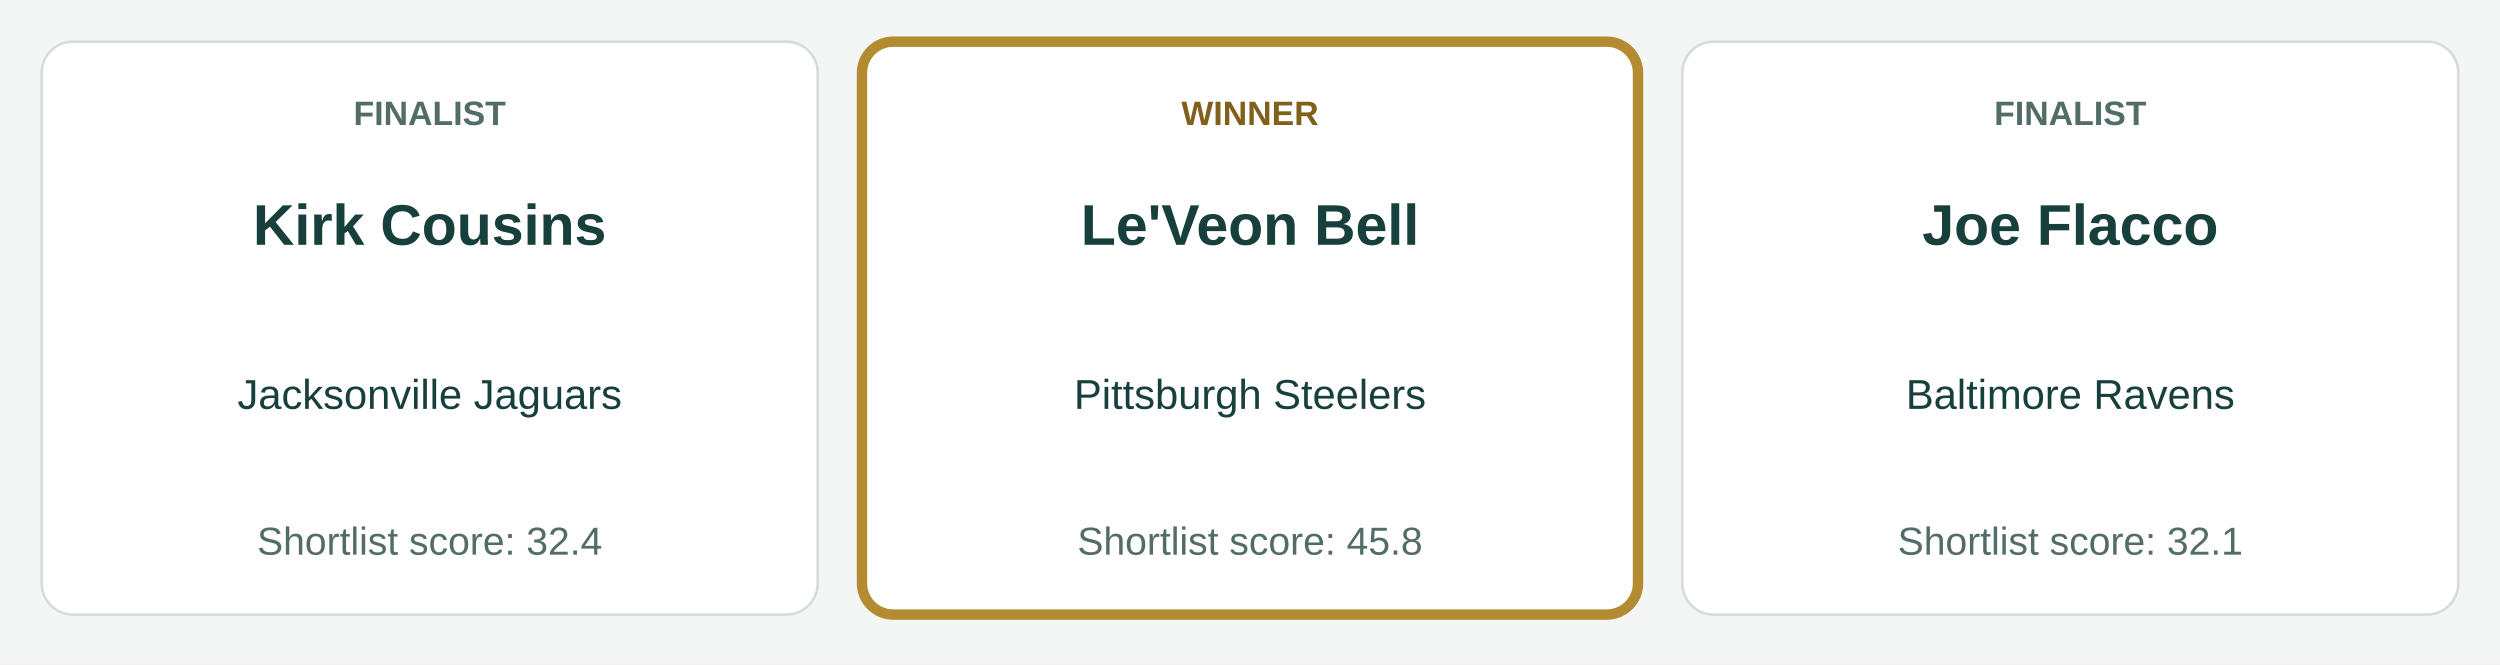
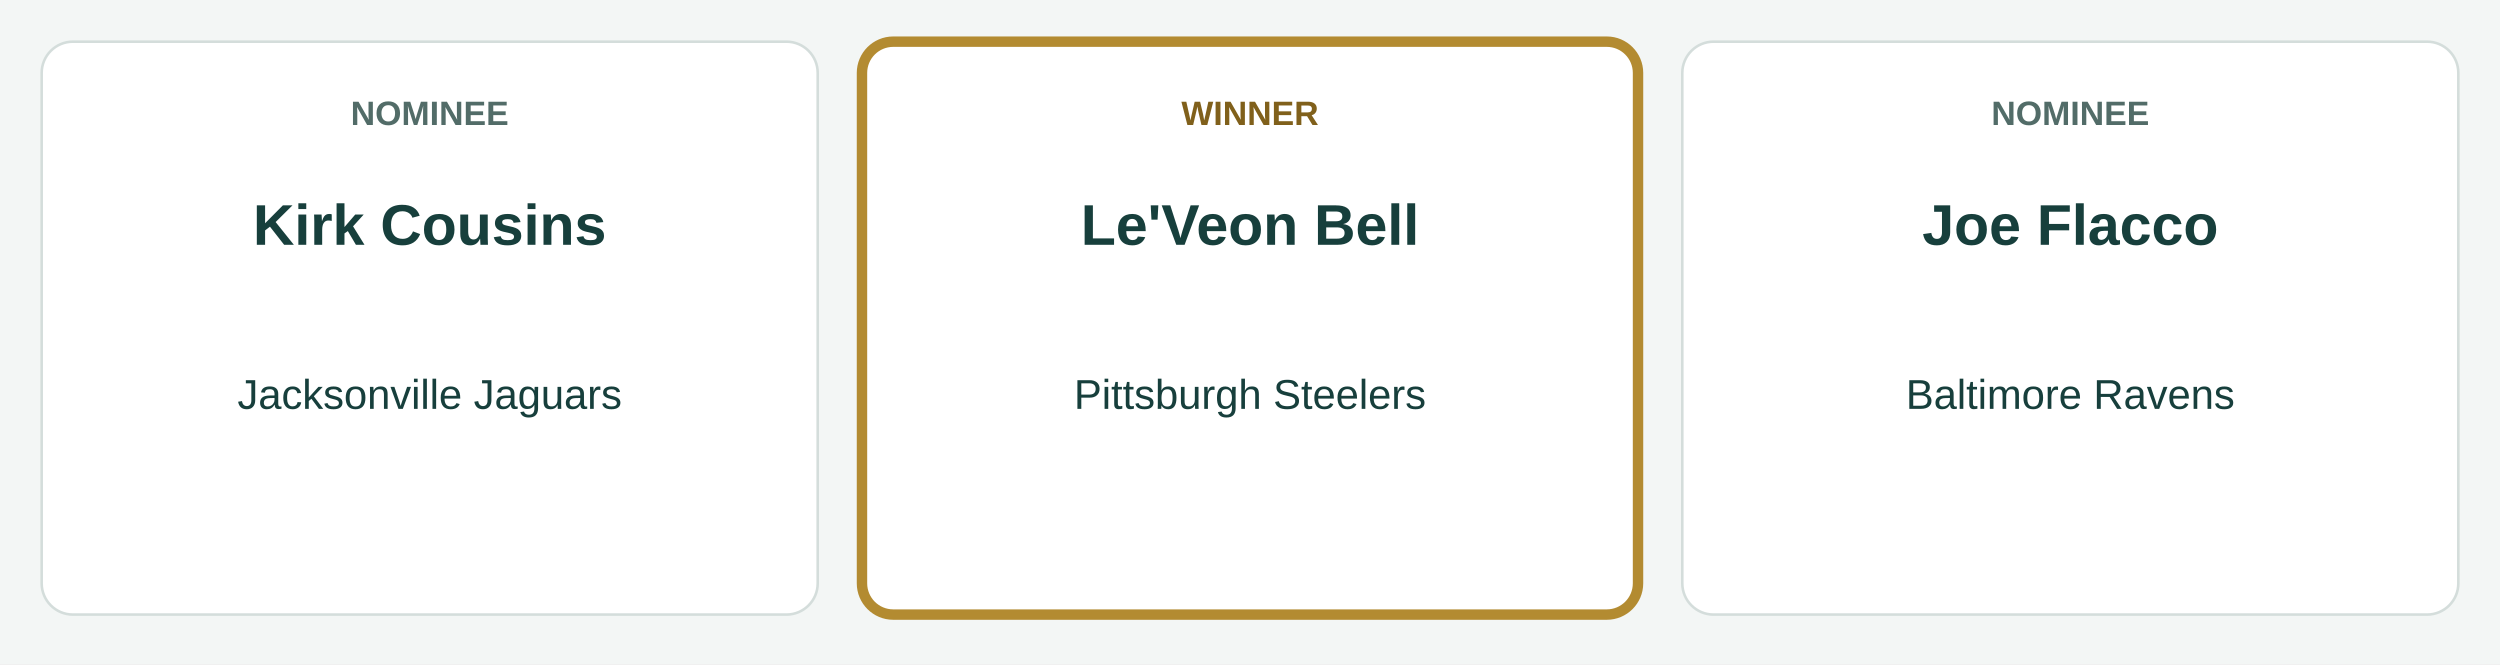
<svg xmlns="http://www.w3.org/2000/svg" viewBox="0 0 960 255" role="img">
  <rect width="960" height="255" fill="#f3f6f5" />
  <rect x="16" y="16" width="298" height="220" rx="12" fill="white" stroke="#d4dddb" stroke-width="1" />
-   <text x="165" y="48" text-anchor="middle" font-family="Arial, sans-serif" font-size="13" fill="#526c68" font-weight="bold">FINALIST</text>
+   <text x="165" y="48" text-anchor="middle" font-family="Arial, sans-serif" font-size="13" fill="#526c68" font-weight="bold">NOMINEE</text>
  <text x="165" y="94" text-anchor="middle" font-family="Arial, sans-serif" font-size="22" fill="#173f3c" font-weight="bold">Kirk Cousins</text>
  <text x="165" y="157" text-anchor="middle" font-family="Arial, sans-serif" font-size="16" fill="#173f3c" font-weight="normal">Jacksonville Jaguars</text>
-   <text x="165" y="213" text-anchor="middle" font-family="Arial, sans-serif" font-size="15" fill="#526c68" font-weight="normal">Shortlist score: 32.4</text>
  <rect x="331" y="16" width="298" height="220" rx="12" fill="white" stroke="#b38b31" stroke-width="4" />
  <text x="480" y="48" text-anchor="middle" font-family="Arial, sans-serif" font-size="13" fill="#80601b" font-weight="bold">WINNER</text>
  <text x="480" y="94" text-anchor="middle" font-family="Arial, sans-serif" font-size="22" fill="#173f3c" font-weight="bold">Le'Veon Bell</text>
  <text x="480" y="157" text-anchor="middle" font-family="Arial, sans-serif" font-size="16" fill="#173f3c" font-weight="normal">Pittsburgh Steelers</text>
-   <text x="480" y="213" text-anchor="middle" font-family="Arial, sans-serif" font-size="15" fill="#526c68" font-weight="normal">Shortlist score: 45.8</text>
  <rect x="646" y="16" width="298" height="220" rx="12" fill="white" stroke="#d4dddb" stroke-width="1" />
-   <text x="795" y="48" text-anchor="middle" font-family="Arial, sans-serif" font-size="13" fill="#526c68" font-weight="bold">FINALIST</text>
+   <text x="795" y="48" text-anchor="middle" font-family="Arial, sans-serif" font-size="13" fill="#526c68" font-weight="bold">NOMINEE</text>
  <text x="795" y="94" text-anchor="middle" font-family="Arial, sans-serif" font-size="22" fill="#173f3c" font-weight="bold">Joe Flacco</text>
  <text x="795" y="157" text-anchor="middle" font-family="Arial, sans-serif" font-size="16" fill="#173f3c" font-weight="normal">Baltimore Ravens</text>
-   <text x="795" y="213" text-anchor="middle" font-family="Arial, sans-serif" font-size="15" fill="#526c68" font-weight="normal">Shortlist score: 32.1</text>
</svg>
